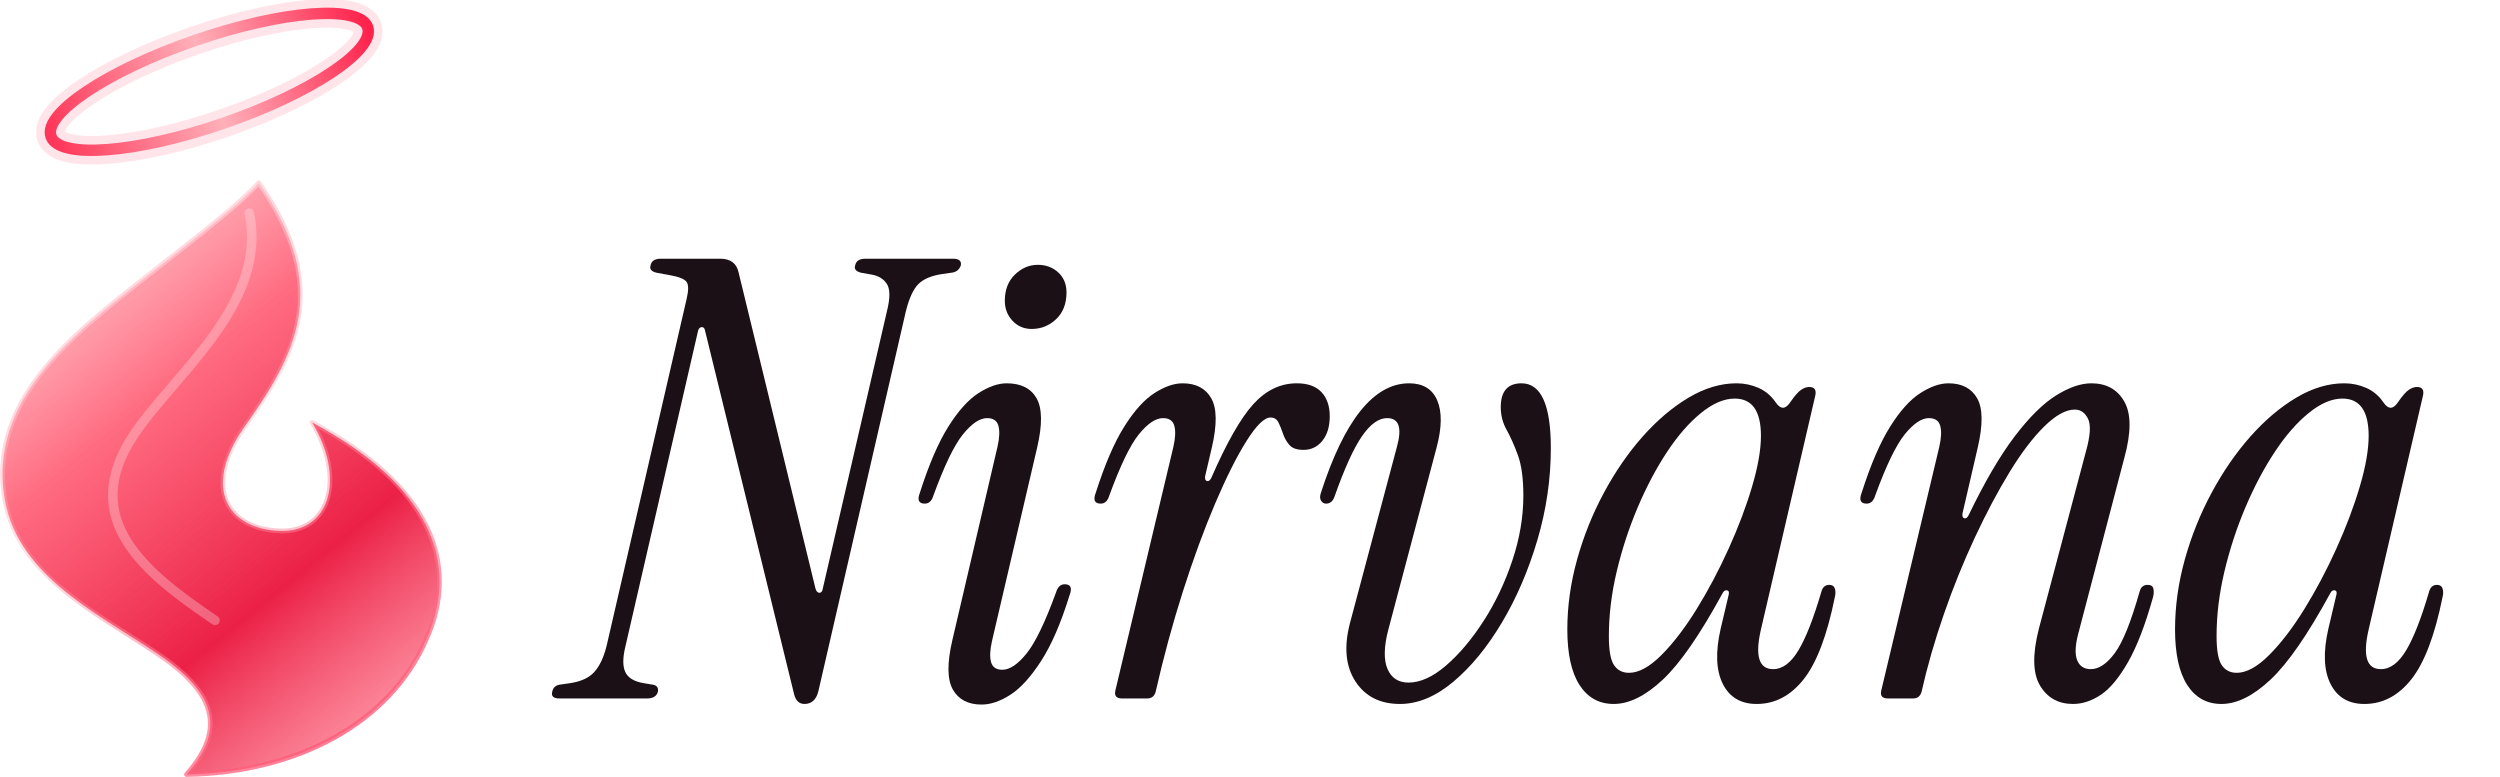
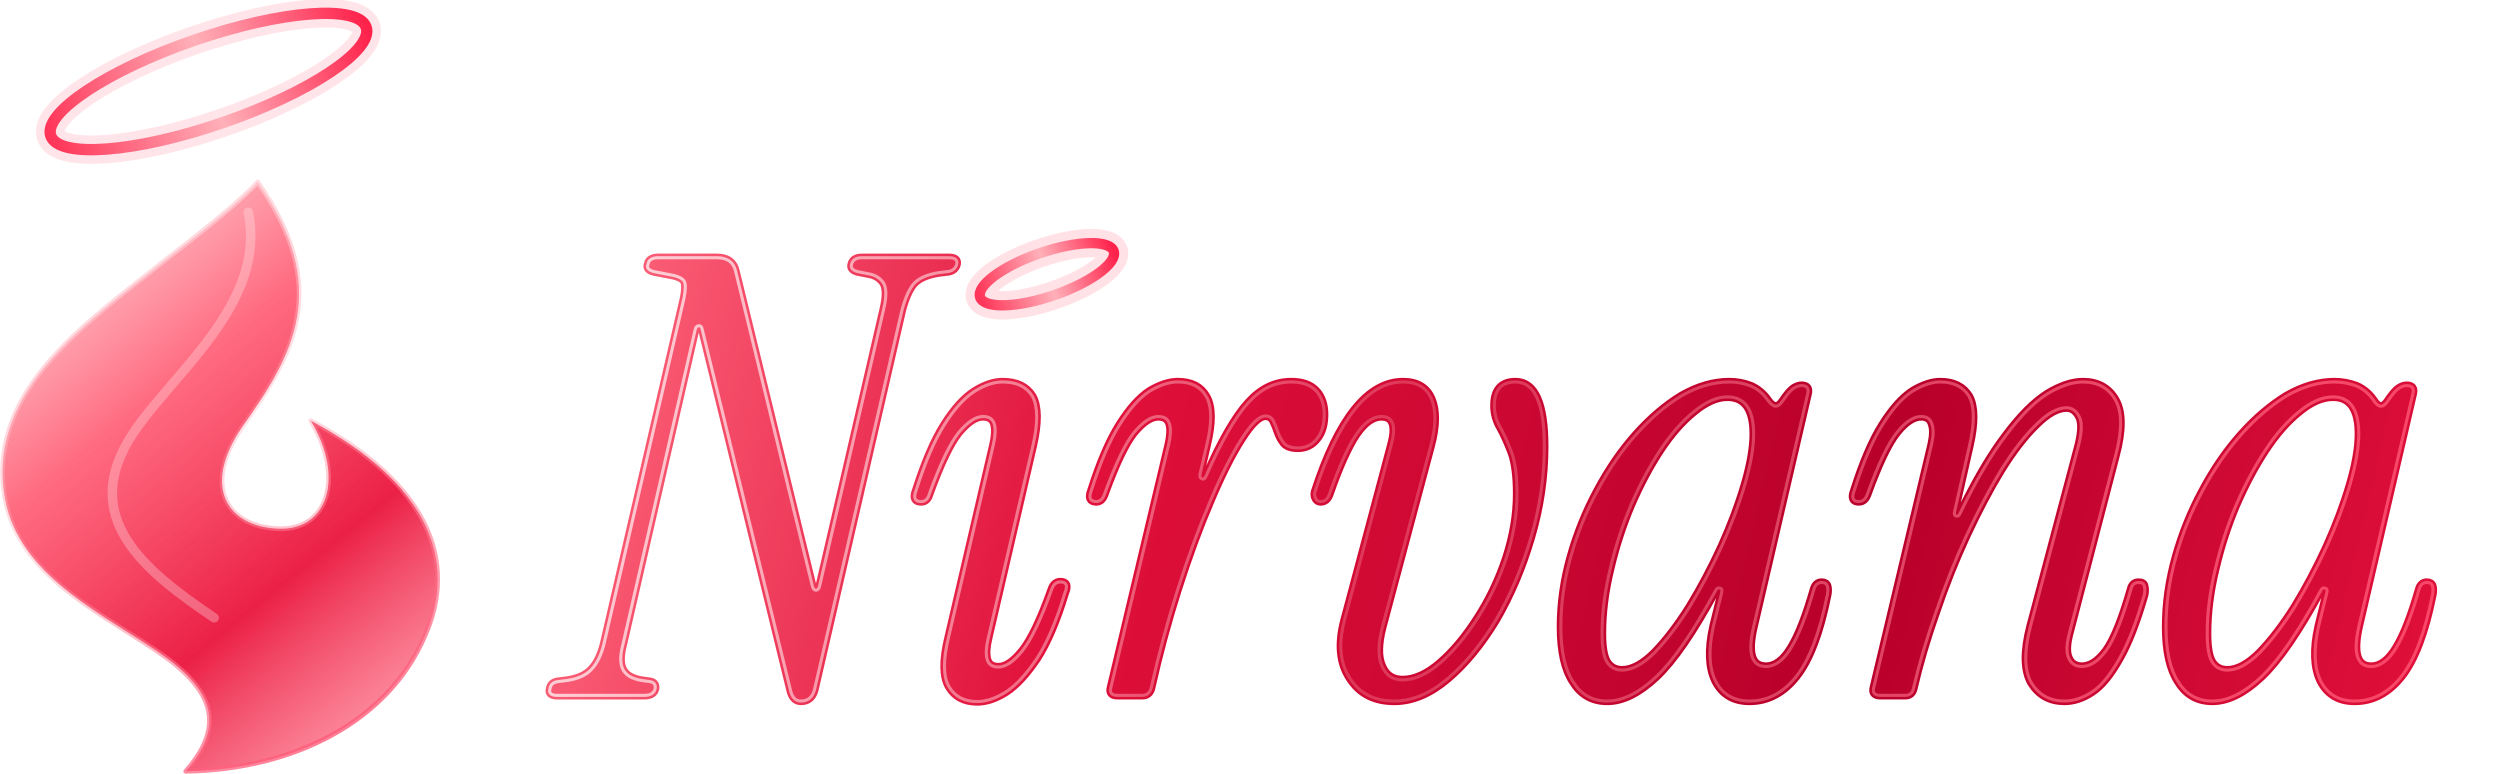
- <svg xmlns="http://www.w3.org/2000/svg" viewBox="0 0 483 150" role="img" aria-label="Nirvana" color="#1a1016">
+ <svg xmlns="http://www.w3.org/2000/svg" viewBox="0 0 485 150" role="img" aria-label="Nirvana">
+   <defs>
+     <linearGradient id="nvj-glass" x1="160" y1="180" x2="369" y2="437" gradientUnits="userSpaceOnUse">
+       <stop stop-color="#ffb4bb" stop-opacity=".7" />
+       <stop offset=".32" stop-color="#ff4661" stop-opacity=".8" />
+       <stop offset=".68" stop-color="#ea123b" stop-opacity=".94" />
+       <stop offset="1" stop-color="#ff687d" stop-opacity=".65" />
+     </linearGradient>
+     <linearGradient id="nvj-edge" x1="168" y1="150" x2="344" y2="456" gradientUnits="userSpaceOnUse">
+       <stop stop-color="#ffe8eb" stop-opacity=".95" />
+       <stop offset=".45" stop-color="#ff9eac" stop-opacity=".3" />
+       <stop offset="1" stop-color="#ff4f70" stop-opacity=".85" />
+     </linearGradient>
+     <linearGradient id="nvj-halo">
+       <stop stop-color="#ff3659" />
+       <stop offset=".5" stop-color="#ffb0b9" />
+       <stop offset="1" stop-color="#ff234c" />
+     </linearGradient>
+     <linearGradient id="nvj-whalo" x1="189.4" y1="0" x2="216.8" y2="0" gradientUnits="userSpaceOnUse">
+       <stop stop-color="#ff3659" />
+       <stop offset=".5" stop-color="#ffb0b9" />
+       <stop offset="1" stop-color="#ff234c" />
+     </linearGradient>
+     <linearGradient id="nvj-wglass" x1="106.6" y1="50.0" x2="472.0" y2="136.1" gradientUnits="userSpaceOnUse">
+       <stop stop-color="#ff6b80" />
+       <stop offset=".3" stop-color="#e0103a" />
+       <stop offset=".7" stop-color="#b8002a" />
+       <stop offset="1" stop-color="#e0103a" />
+     </linearGradient>
+     <linearGradient id="nvj-wedge" x1="106.6" y1="50.0" x2="472.0" y2="136.1" gradientUnits="userSpaceOnUse">
+       <stop stop-color="#ffe8eb" stop-opacity=".95" />
+       <stop offset=".45" stop-color="#ff9eac" stop-opacity=".3" />
+       <stop offset="1" stop-color="#ff4f70" stop-opacity=".85" />
+     </linearGradient>
+     <filter id="nvj-glow" x="-10%" y="-40%" width="120%" height="180%">
+       <feGaussianBlur stdDeviation="7" />
+     </filter>
+     <linearGradient id="nvj-ink2" x1="106.6" y1="0" x2="472.0" y2="0" gradientUnits="userSpaceOnUse">
+       <stop stop-color="#1a1016" />
+       <stop offset=".55" stop-color="#1a1016" />
+       <stop offset="1" stop-color="#ff6b80" />
+     </linearGradient>
+   </defs>
  <g transform="scale(0.36765) translate(-144 -54)">
-     <defs>
-       <linearGradient id="nvj-glass" x1="160" y1="180" x2="369" y2="437" gradientUnits="userSpaceOnUse">
-         <stop stop-color="#ffb4bb" stop-opacity=".7" />
-         <stop offset=".32" stop-color="#ff4661" stop-opacity=".8" />
-         <stop offset=".68" stop-color="#ea123b" stop-opacity=".94" />
-         <stop offset="1" stop-color="#ff687d" stop-opacity=".65" />
-       </linearGradient>
-       <linearGradient id="nvj-edge" x1="168" y1="150" x2="344" y2="456" gradientUnits="userSpaceOnUse">
-         <stop stop-color="#ffe8eb" stop-opacity=".95" />
-         <stop offset=".45" stop-color="#ff9eac" stop-opacity=".3" />
-         <stop offset="1" stop-color="#ff4f70" stop-opacity=".85" />
-       </linearGradient>
-       <linearGradient id="nvj-halo">
-         <stop stop-color="#ff3659" />
-         <stop offset=".5" stop-color="#ffb0b9" />
-         <stop offset="1" stop-color="#ff234c" />
-       </linearGradient>
-     </defs>
-     <ellipse cx="254" cy="97" rx="88" ry="23" transform="rotate(-19 254 97)" fill="none" stroke="#ff254b" stroke-width="15" stroke-opacity=".12" />
-     <ellipse cx="254" cy="97" rx="88" ry="23" transform="rotate(-19 254 97)" fill="none" stroke="url(#nvj-halo)" stroke-width="6" />
+     <g transform="rotate(-19 254 97)">
+       <ellipse cx="254" cy="97" rx="88" ry="23" fill="none" stroke="#ff254b" stroke-opacity=".12" stroke-width="15" />
+       <ellipse cx="254" cy="97" rx="88" ry="23" fill="none" stroke="url(#nvj-halo)" stroke-width="6" />
+     </g>
    <path d="M280 150 C319 206 299 241 272 279 C250 311 264 332 291 333 C317 334 326 306 308 276 C370 309 386 350 368 390 C349 434 300 460 242 461 C264 436 256 417 226 397 C193 375 151 355 146 313 C139 259 190 224 229 193 C252 175 270 161 280 150Z" fill="url(#nvj-glass)" stroke="url(#nvj-edge)" stroke-width="2.5" stroke-linejoin="round" />
    <path d="M275 166 C285 214 235 251 214 283 C185 327 220 355 257 380" fill="none" stroke="#fff0f2" stroke-opacity=".3" stroke-width="5" stroke-linecap="round" />
  </g>
-   <g transform="translate(111.2941 134.9432) scale(0.118 -0.118)" fill="currentColor">
-     <path transform="translate(0 0)" d="M374 -9Q361 -9 357 7L211 603Q210 608 206.0 608.0Q202 608 200 603L81 86Q74 58 80.5 43.5Q87 29 111 25L123 23Q136 22 134 11Q131 0 116 0H-27Q-42 0 -39 11Q-37 22 -24 23L-10 25Q17 29 30.0 43.5Q43 58 50 86L181 654Q186 675 181.0 682.0Q176 689 154 693L132 697Q119 700 122 709Q124 720 139 720H236Q261 720 266 698L392 180Q394 173 398.5 173.0Q403 173 404 180L509 634Q517 666 509.0 678.5Q501 691 484 694L467 697Q454 700 457 709Q459 720 474 720H617Q632 720 630 709Q626 698 614 697L600 695Q573 691 560.5 678.5Q548 666 540 634L397 13Q392 -9 374 -9Z" />
-     <path transform="translate(542 0)" d="M204 605Q185 605 172.5 618.5Q160 632 160 651Q160 678 176.5 694.0Q193 710 214 710Q234 710 247.5 697.5Q261 685 261 665Q261 637 244.0 621.0Q227 605 204 605ZM122 -10Q89 -10 75.0 14.5Q61 39 74 95L148 412Q153 434 149.5 446.5Q146 459 131 459Q113 459 91.5 432.5Q70 406 43 332Q39 319 29 319Q14 319 21 337Q43 406 67.5 445.0Q92 484 117.0 500.0Q142 516 163 516Q198 516 212.0 491.5Q226 467 213 411L139 94Q134 72 137.5 59.5Q141 47 156 47Q174 47 195.5 73.5Q217 100 244 174Q248 187 258 187Q273 187 266 169Q245 101 219.5 61.5Q194 22 169.0 6.0Q144 -10 122 -10Z" />
-     <path transform="translate(830 0)" d="M64 0Q50 0 53 13L148 412Q153 434 149.5 446.5Q146 459 131 459Q113 459 91.5 432.5Q70 406 43 332Q39 319 29 319Q14 319 21 337Q43 406 67.5 445.0Q92 484 117.0 500.0Q142 516 163 516Q196 516 210.0 491.5Q224 467 211 411L200 364Q199 357 203.0 356.0Q207 355 210 361Q248 448 279.0 482.0Q310 516 350 516Q377 516 390.5 501.5Q404 487 404 462Q404 437 392.0 422.0Q380 407 361 407Q345 407 338.0 415.0Q331 423 327.5 433.5Q324 444 320.0 452.0Q316 460 307 460Q292 460 268.0 422.0Q244 384 216.5 319.5Q189 255 163.5 175.0Q138 95 119 11Q116 0 105 0Z" />
-     <path transform="translate(1198 0)" d="M151 -9Q102 -9 78.0 28.0Q54 65 69 123L146 412Q159 459 130 459Q109 459 88.5 429.0Q68 399 44 331Q40 319 30 319Q25 319 22.0 323.5Q19 328 21 335Q79 516 166 516Q200 516 212.0 488.0Q224 460 211 411L132 113Q121 71 130.5 48.5Q140 26 165 26Q194 26 226.5 54.0Q259 82 288.0 127.0Q317 172 335.0 226.0Q353 280 353 332Q353 374 344.0 398.5Q335 423 325.5 440.0Q316 457 316 477Q316 516 350 516Q398 516 398 410Q398 334 376.0 259.5Q354 185 318.0 124.5Q282 64 238.5 27.5Q195 -9 151 -9Z" />
-     <path transform="translate(1610 0)" d="M89 -9Q53 -9 33.0 22.0Q13 53 13 113Q13 170 29.0 227.5Q45 285 73.0 337.0Q101 389 136.5 429.0Q172 469 211.5 492.5Q251 516 290 516Q309 516 326.0 508.5Q343 501 354 485Q360 476 366 476Q372 476 378 485Q389 501 396.0 505.5Q403 510 409 510Q422 510 419 496L330 113Q315 48 350 48Q373 48 391.5 79.0Q410 110 429 175Q432 186 442 186Q449 186 451.0 180.0Q453 174 451 166Q432 72 400.0 31.5Q368 -9 323 -9Q284 -9 267.5 24.0Q251 57 264 114L277 169Q279 176 274.5 177.0Q270 178 267 172Q212 71 169.5 31.0Q127 -9 89 -9ZM114 42Q138 42 167.0 71.0Q196 100 224.5 146.0Q253 192 277.0 245.0Q301 298 315.5 347.0Q330 396 330 430Q330 491 287 491Q261 491 232.0 467.5Q203 444 176.5 404.0Q150 364 128.5 313.5Q107 263 94.0 208.5Q81 154 81 102Q81 67 89.5 54.5Q98 42 114 42Z" />
-     <path transform="translate(2084 0)" d="M53 13 148 412Q153 434 149.5 446.5Q146 459 131 459Q113 459 91.5 432.5Q70 406 43 332Q39 319 29 319Q14 319 21 337Q43 406 67.5 445.0Q92 484 117.0 500.0Q142 516 163 516Q196 516 210.0 491.5Q224 467 211 411L186 303Q185 296 189.0 295.0Q193 294 196 300Q235 381 271.0 428.5Q307 476 339.0 496.0Q371 516 397 516Q434 516 451.0 486.0Q468 456 451 394L375 104Q368 76 374.0 62.0Q380 48 396 48Q416 48 435.5 74.5Q455 101 476 175Q479 186 489 186Q497 186 498.5 180.0Q500 174 498 166Q479 98 457.0 59.5Q435 21 412.5 6.0Q390 -9 367 -9Q331 -9 313.0 21.0Q295 51 311 114L388 404Q399 443 391.5 458.0Q384 473 370 473Q348 473 320.0 445.5Q292 418 263.0 370.5Q234 323 206.0 263.0Q178 203 155.5 138.0Q133 73 119 11Q116 0 105 0H64Q50 0 53 13Z" />
-     <path transform="translate(2605 0)" d="M89 -9Q53 -9 33.0 22.0Q13 53 13 113Q13 170 29.0 227.5Q45 285 73.0 337.0Q101 389 136.5 429.0Q172 469 211.5 492.5Q251 516 290 516Q309 516 326.0 508.5Q343 501 354 485Q360 476 366 476Q372 476 378 485Q389 501 396.0 505.5Q403 510 409 510Q422 510 419 496L330 113Q315 48 350 48Q373 48 391.5 79.0Q410 110 429 175Q432 186 442 186Q449 186 451.0 180.0Q453 174 451 166Q432 72 400.0 31.5Q368 -9 323 -9Q284 -9 267.5 24.0Q251 57 264 114L277 169Q279 176 274.5 177.0Q270 178 267 172Q212 71 169.5 31.0Q127 -9 89 -9ZM114 42Q138 42 167.0 71.0Q196 100 224.5 146.0Q253 192 277.0 245.0Q301 298 315.5 347.0Q330 396 330 430Q330 491 287 491Q261 491 232.0 467.5Q203 444 176.5 404.0Q150 364 128.5 313.5Q107 263 94.0 208.5Q81 154 81 102Q81 67 89.5 54.5Q98 42 114 42Z" />
+   <path d="M155.4 136Q153.9 136 153.4 134.1L136.2 63.8Q136.1 63.2 135.6 63.2Q135.1 63.2 134.9 63.8L120.9 124.8Q120 128.1 120.8 129.8Q121.6 131.5 124.4 132L125.8 132.2Q127.3 132.3 127.1 133.6Q126.8 134.9 125 134.9H108.1Q106.3 134.9 106.7 133.6Q106.9 132.3 108.5 132.2L110.1 132Q113.3 131.5 114.8 129.8Q116.4 128.1 117.2 124.8L132.7 57.8Q133.2 55.3 132.7 54.5Q132.1 53.6 129.5 53.2L126.9 52.7Q125.3 52.3 125.7 51.3Q125.9 50 127.7 50H139.1Q142.1 50 142.7 52.6L157.6 113.7Q157.8 114.5 158.3 114.5Q158.8 114.5 159 113.7L171.4 60.1Q172.3 56.4 171.4 54.9Q170.4 53.4 168.4 53.1L166.4 52.7Q164.9 52.3 165.2 51.3Q165.5 50 167.2 50H184.1Q185.9 50 185.6 51.3Q185.2 52.6 183.7 52.7L182.1 52.9Q178.9 53.4 177.4 54.9Q176 56.4 175 60.1L158.1 133.4Q157.6 136 155.4 136ZM189.6 136.1Q185.8 136.1 184.1 133.2Q182.4 130.3 184 123.7L192.7 86.3Q193.3 83.7 192.9 82.3Q192.5 80.8 190.7 80.8Q188.6 80.8 186 83.9Q183.5 87 180.3 95.8Q179.9 97.3 178.7 97.3Q176.9 97.3 177.7 95.2Q180.3 87 183.2 82.4Q186.1 77.8 189.1 75.9Q192 74.1 194.5 74.1Q198.6 74.1 200.3 76.9Q201.9 79.8 200.4 86.4L191.7 123.9Q191.1 126.4 191.5 127.9Q191.9 129.4 193.7 129.4Q195.8 129.4 198.3 126.3Q200.9 123.1 204 114.4Q204.5 112.9 205.7 112.9Q207.5 112.9 206.6 115Q204.2 123 201.2 127.7Q198.1 132.3 195.2 134.2Q192.2 136.1 189.6 136.1ZM216.8 134.9Q215.1 134.9 215.5 133.4L226.7 86.3Q227.3 83.7 226.9 82.3Q226.5 80.8 224.7 80.8Q222.6 80.8 220 83.9Q217.5 87 214.3 95.8Q213.8 97.3 212.7 97.3Q210.9 97.3 211.7 95.2Q214.3 87 217.2 82.4Q220.1 77.8 223 75.9Q226 74.1 228.5 74.1Q232.4 74.1 234 76.9Q235.7 79.8 234.1 86.4L232.8 92Q232.7 92.8 233.2 92.9Q233.7 93.1 234 92.3Q238.5 82.1 242.2 78.1Q245.8 74.1 250.5 74.1Q253.7 74.1 255.3 75.8Q256.9 77.5 256.9 80.4Q256.9 83.4 255.5 85.1Q254.1 86.9 251.8 86.9Q249.9 86.9 249.1 86Q248.3 85 247.9 83.8Q247.5 82.6 247 81.6Q246.5 80.7 245.5 80.7Q243.7 80.7 240.9 85.1Q238 89.6 234.8 97.2Q231.5 104.9 228.5 114.3Q225.5 123.7 223.3 133.6Q222.9 134.9 221.6 134.9ZM270.5 136Q264.7 136 261.9 131.6Q259 127.3 260.8 120.4L269.9 86.3Q271.4 80.8 268 80.8Q265.5 80.8 263.1 84.3Q260.7 87.9 257.9 95.9Q257.4 97.3 256.2 97.3Q255.6 97.3 255.3 96.8Q254.9 96.2 255.1 95.4Q262 74.1 272.2 74.1Q276.3 74.1 277.7 77.4Q279.1 80.7 277.6 86.4L268.2 121.6Q266.9 126.6 268.1 129.2Q269.2 131.9 272.1 131.9Q275.6 131.9 279.4 128.6Q283.2 125.3 286.6 120Q290.1 114.6 292.2 108.3Q294.3 101.9 294.3 95.8Q294.3 90.8 293.3 87.9Q292.2 85 291.1 83Q289.9 81 289.9 78.7Q289.9 74.1 294 74.1Q299.6 74.1 299.6 86.6Q299.6 95.5 297 104.3Q294.4 113.1 290.2 120.3Q285.9 127.4 280.8 131.7Q275.7 136 270.5 136ZM311.8 136Q307.5 136 305.2 132.3Q302.8 128.7 302.8 121.6Q302.8 114.9 304.7 108.1Q306.6 101.3 309.9 95.2Q313.2 89 317.4 84.3Q321.6 79.6 326.2 76.8Q330.9 74.1 335.5 74.1Q337.7 74.1 339.7 74.9Q341.7 75.8 343 77.7Q343.8 78.8 344.5 78.8Q345.2 78.8 345.9 77.7Q347.2 75.8 348 75.3Q348.8 74.8 349.5 74.8Q351.1 74.8 350.7 76.4L340.2 121.6Q338.4 129.3 342.6 129.3Q345.3 129.3 347.5 125.6Q349.7 122 351.9 114.3Q352.3 113 353.4 113Q354.3 113 354.5 113.7Q354.7 114.4 354.5 115.4Q352.3 126.4 348.5 131.2Q344.7 136 339.4 136Q334.8 136 332.8 132.1Q330.9 128.2 332.4 121.5L334 115Q334.2 114.2 333.7 114.1Q333.1 113.9 332.8 114.6Q326.3 126.6 321.3 131.3Q316.3 136 311.8 136ZM314.7 130Q317.6 130 321 126.6Q324.4 123.1 327.8 117.7Q331.1 112.3 334 106Q336.8 99.8 338.5 94Q340.2 88.2 340.2 84.2Q340.2 77 335.1 77Q332.1 77 328.7 79.8Q325.2 82.6 322.1 87.3Q319 92 316.4 98Q313.9 103.9 312.4 110.3Q310.8 116.8 310.8 122.9Q310.8 127 311.8 128.5Q312.8 130 314.7 130ZM363.5 133.4 374.7 86.3Q375.3 83.7 374.8 82.3Q374.4 80.8 372.7 80.8Q370.5 80.8 368 83.9Q365.5 87 362.3 95.8Q361.8 97.3 360.6 97.3Q358.9 97.3 359.7 95.2Q362.3 87 365.2 82.4Q368.1 77.8 371 75.9Q374 74.1 376.4 74.1Q380.3 74.1 382 76.9Q383.6 79.8 382.1 86.4L379.2 99.2Q379 100 379.5 100.1Q380 100.3 380.3 99.5Q384.9 90 389.2 84.4Q393.4 78.8 397.2 76.4Q401 74.1 404.1 74.1Q408.4 74.1 410.4 77.6Q412.4 81.1 410.4 88.5L401.5 122.7Q400.6 126 401.3 127.6Q402 129.3 403.9 129.3Q406.3 129.3 408.6 126.2Q410.9 123 413.4 114.3Q413.7 113 414.9 113Q415.9 113 416 113.7Q416.2 114.4 416 115.4Q413.7 123.4 411.1 127.9Q408.5 132.5 405.9 134.2Q403.2 136 400.5 136Q396.3 136 394.1 132.5Q392 128.9 393.9 121.5L403 87.3Q404.3 82.7 403.4 80.9Q402.5 79.1 400.9 79.1Q398.3 79.1 395 82.4Q391.7 85.6 388.2 91.2Q384.8 96.8 381.5 103.9Q378.2 111 375.6 118.7Q372.9 126.3 371.2 133.6Q370.9 134.9 369.6 134.9H364.8Q363.1 134.9 363.5 133.4ZM429.2 136Q424.9 136 422.6 132.3Q420.2 128.7 420.2 121.6Q420.2 114.9 422.1 108.1Q424 101.3 427.3 95.2Q430.6 89 434.8 84.3Q439 79.6 443.6 76.8Q448.3 74.1 452.9 74.1Q455.1 74.1 457.2 74.9Q459.2 75.8 460.5 77.7Q461.2 78.8 461.9 78.8Q462.6 78.8 463.3 77.7Q464.6 75.8 465.4 75.3Q466.2 74.8 466.9 74.8Q468.5 74.8 468.1 76.4L457.6 121.6Q455.9 129.3 460 129.3Q462.7 129.3 464.9 125.6Q467.1 122 469.3 114.3Q469.7 113 470.8 113Q471.7 113 471.9 113.7Q472.1 114.4 471.9 115.4Q469.7 126.4 465.9 131.2Q462.1 136 456.8 136Q452.2 136 450.2 132.1Q448.3 128.2 449.8 121.5L451.4 115Q451.6 114.2 451.1 114.1Q450.5 113.9 450.2 114.6Q443.7 126.6 438.7 131.3Q433.7 136 429.2 136ZM432.1 130Q435 130 438.4 126.6Q441.8 123.1 445.2 117.7Q448.5 112.3 451.4 106Q454.2 99.8 455.9 94Q457.6 88.2 457.6 84.2Q457.6 77 452.6 77Q449.5 77 446.1 79.8Q442.6 82.6 439.5 87.3Q436.4 92 433.8 98Q431.3 103.9 429.8 110.3Q428.2 116.8 428.2 122.9Q428.2 127 429.2 128.5Q430.2 130 432.1 130Z" fill="url(#nvj-wglass)" stroke="url(#nvj-wglass)" stroke-width="1.6" stroke-linejoin="round" />
+   <path d="M155.4 136Q153.9 136 153.4 134.1L136.2 63.8Q136.1 63.2 135.6 63.2Q135.1 63.2 134.9 63.8L120.9 124.8Q120 128.1 120.8 129.8Q121.6 131.5 124.4 132L125.8 132.2Q127.3 132.3 127.1 133.6Q126.8 134.9 125 134.9H108.1Q106.3 134.9 106.7 133.6Q106.9 132.3 108.5 132.2L110.1 132Q113.3 131.5 114.8 129.8Q116.4 128.1 117.2 124.8L132.7 57.8Q133.2 55.3 132.7 54.5Q132.1 53.6 129.5 53.2L126.9 52.7Q125.3 52.3 125.7 51.3Q125.9 50 127.7 50H139.1Q142.1 50 142.7 52.6L157.6 113.7Q157.8 114.5 158.3 114.5Q158.8 114.5 159 113.7L171.4 60.1Q172.3 56.4 171.4 54.9Q170.4 53.4 168.4 53.1L166.4 52.7Q164.9 52.3 165.2 51.3Q165.5 50 167.2 50H184.1Q185.9 50 185.6 51.3Q185.2 52.6 183.7 52.7L182.1 52.9Q178.9 53.4 177.4 54.9Q176 56.4 175 60.1L158.1 133.4Q157.6 136 155.4 136ZM189.6 136.1Q185.8 136.1 184.1 133.2Q182.4 130.3 184 123.7L192.7 86.3Q193.3 83.7 192.9 82.3Q192.5 80.8 190.7 80.8Q188.6 80.8 186 83.9Q183.5 87 180.3 95.8Q179.9 97.3 178.7 97.3Q176.9 97.3 177.7 95.2Q180.3 87 183.2 82.4Q186.1 77.8 189.1 75.9Q192 74.1 194.5 74.1Q198.6 74.1 200.3 76.9Q201.9 79.8 200.4 86.4L191.7 123.9Q191.1 126.4 191.5 127.9Q191.9 129.4 193.7 129.4Q195.8 129.4 198.3 126.3Q200.9 123.1 204 114.4Q204.5 112.9 205.7 112.9Q207.5 112.9 206.6 115Q204.2 123 201.2 127.7Q198.1 132.3 195.2 134.2Q192.2 136.1 189.6 136.1ZM216.8 134.9Q215.1 134.9 215.5 133.4L226.7 86.3Q227.3 83.7 226.9 82.3Q226.5 80.8 224.7 80.8Q222.6 80.8 220 83.9Q217.5 87 214.3 95.8Q213.8 97.3 212.7 97.3Q210.9 97.3 211.7 95.2Q214.3 87 217.2 82.4Q220.1 77.8 223 75.9Q226 74.1 228.5 74.1Q232.4 74.1 234 76.9Q235.7 79.8 234.1 86.4L232.8 92Q232.7 92.8 233.2 92.9Q233.7 93.1 234 92.3Q238.5 82.1 242.2 78.1Q245.8 74.1 250.5 74.1Q253.7 74.1 255.3 75.8Q256.9 77.5 256.9 80.4Q256.9 83.4 255.5 85.1Q254.1 86.9 251.8 86.9Q249.9 86.9 249.1 86Q248.3 85 247.9 83.8Q247.5 82.6 247 81.6Q246.5 80.7 245.5 80.7Q243.7 80.7 240.9 85.1Q238 89.6 234.8 97.2Q231.5 104.9 228.5 114.3Q225.5 123.7 223.3 133.6Q222.9 134.9 221.6 134.9ZM270.5 136Q264.7 136 261.9 131.6Q259 127.3 260.8 120.4L269.9 86.3Q271.4 80.8 268 80.8Q265.5 80.8 263.1 84.3Q260.7 87.9 257.9 95.9Q257.4 97.3 256.2 97.3Q255.6 97.3 255.3 96.8Q254.9 96.2 255.1 95.4Q262 74.1 272.2 74.1Q276.3 74.1 277.7 77.4Q279.1 80.7 277.6 86.4L268.2 121.6Q266.9 126.6 268.1 129.2Q269.2 131.9 272.1 131.9Q275.6 131.9 279.4 128.6Q283.2 125.3 286.6 120Q290.1 114.6 292.2 108.3Q294.3 101.9 294.3 95.8Q294.3 90.8 293.3 87.9Q292.2 85 291.1 83Q289.9 81 289.9 78.7Q289.9 74.1 294 74.1Q299.6 74.1 299.6 86.6Q299.6 95.5 297 104.3Q294.4 113.1 290.2 120.3Q285.9 127.4 280.8 131.7Q275.7 136 270.5 136ZM311.8 136Q307.5 136 305.2 132.3Q302.8 128.7 302.8 121.6Q302.8 114.9 304.7 108.1Q306.6 101.3 309.9 95.2Q313.2 89 317.4 84.3Q321.6 79.6 326.2 76.8Q330.9 74.1 335.5 74.1Q337.7 74.1 339.7 74.9Q341.7 75.8 343 77.7Q343.8 78.8 344.5 78.8Q345.2 78.8 345.9 77.7Q347.2 75.8 348 75.3Q348.8 74.8 349.5 74.8Q351.1 74.8 350.7 76.4L340.2 121.6Q338.4 129.3 342.6 129.3Q345.3 129.3 347.5 125.6Q349.7 122 351.9 114.3Q352.3 113 353.4 113Q354.3 113 354.5 113.7Q354.7 114.4 354.5 115.4Q352.3 126.4 348.5 131.2Q344.7 136 339.4 136Q334.8 136 332.8 132.1Q330.9 128.2 332.4 121.5L334 115Q334.2 114.2 333.7 114.1Q333.1 113.9 332.8 114.6Q326.3 126.6 321.3 131.3Q316.3 136 311.8 136ZM314.7 130Q317.6 130 321 126.6Q324.4 123.1 327.8 117.7Q331.1 112.3 334 106Q336.8 99.8 338.5 94Q340.2 88.2 340.2 84.2Q340.2 77 335.1 77Q332.1 77 328.7 79.8Q325.2 82.6 322.1 87.3Q319 92 316.4 98Q313.9 103.9 312.4 110.3Q310.8 116.8 310.8 122.9Q310.8 127 311.8 128.5Q312.8 130 314.7 130ZM363.5 133.4 374.7 86.3Q375.3 83.7 374.8 82.3Q374.4 80.8 372.7 80.8Q370.5 80.8 368 83.9Q365.5 87 362.3 95.8Q361.8 97.3 360.6 97.3Q358.9 97.3 359.7 95.2Q362.3 87 365.2 82.4Q368.1 77.8 371 75.9Q374 74.1 376.4 74.1Q380.3 74.1 382 76.9Q383.6 79.8 382.1 86.4L379.2 99.2Q379 100 379.5 100.1Q380 100.3 380.3 99.5Q384.9 90 389.2 84.4Q393.4 78.8 397.2 76.4Q401 74.1 404.1 74.1Q408.4 74.1 410.4 77.6Q412.4 81.1 410.4 88.5L401.5 122.7Q400.6 126 401.3 127.6Q402 129.3 403.9 129.3Q406.3 129.3 408.6 126.2Q410.9 123 413.4 114.3Q413.7 113 414.9 113Q415.9 113 416 113.7Q416.2 114.4 416 115.4Q413.7 123.4 411.1 127.9Q408.5 132.5 405.9 134.2Q403.2 136 400.5 136Q396.3 136 394.1 132.5Q392 128.9 393.9 121.5L403 87.3Q404.3 82.7 403.4 80.9Q402.5 79.1 400.9 79.1Q398.3 79.1 395 82.4Q391.7 85.6 388.2 91.2Q384.8 96.8 381.5 103.9Q378.2 111 375.6 118.7Q372.9 126.3 371.2 133.6Q370.9 134.9 369.6 134.9H364.8Q363.1 134.9 363.5 133.4ZM429.2 136Q424.9 136 422.6 132.3Q420.2 128.7 420.2 121.6Q420.2 114.9 422.1 108.1Q424 101.3 427.3 95.2Q430.6 89 434.8 84.3Q439 79.6 443.6 76.8Q448.3 74.1 452.9 74.1Q455.1 74.1 457.2 74.9Q459.2 75.8 460.5 77.7Q461.2 78.8 461.9 78.8Q462.6 78.8 463.3 77.7Q464.6 75.8 465.4 75.3Q466.2 74.8 466.9 74.8Q468.5 74.8 468.1 76.4L457.6 121.6Q455.9 129.3 460 129.3Q462.7 129.3 464.9 125.6Q467.1 122 469.3 114.3Q469.7 113 470.8 113Q471.7 113 471.9 113.7Q472.1 114.4 471.9 115.4Q469.7 126.4 465.9 131.2Q462.1 136 456.8 136Q452.2 136 450.2 132.1Q448.3 128.2 449.8 121.5L451.4 115Q451.6 114.2 451.1 114.1Q450.5 113.9 450.2 114.6Q443.7 126.6 438.7 131.3Q433.7 136 429.2 136ZM432.1 130Q435 130 438.4 126.6Q441.8 123.1 445.2 117.7Q448.5 112.3 451.4 106Q454.2 99.8 455.9 94Q457.6 88.2 457.6 84.2Q457.6 77 452.6 77Q449.5 77 446.1 79.8Q442.6 82.6 439.5 87.3Q436.4 92 433.8 98Q431.3 103.9 429.8 110.3Q428.2 116.8 428.2 122.9Q428.2 127 429.2 128.5Q430.2 130 432.1 130Z" fill="none" stroke="url(#nvj-wedge)" stroke-width=".6" />
+   <g transform="rotate(-19 203.1 53.2)">
+     <ellipse cx="203.1" cy="53.2" rx="13.7" ry="4.3" fill="none" stroke="#ff254b" stroke-opacity=".14" stroke-width="5.5" />
+     <ellipse cx="203.1" cy="53.2" rx="13.7" ry="4.3" fill="none" stroke="url(#nvj-whalo)" stroke-width="2.0" />
  </g>
</svg>
